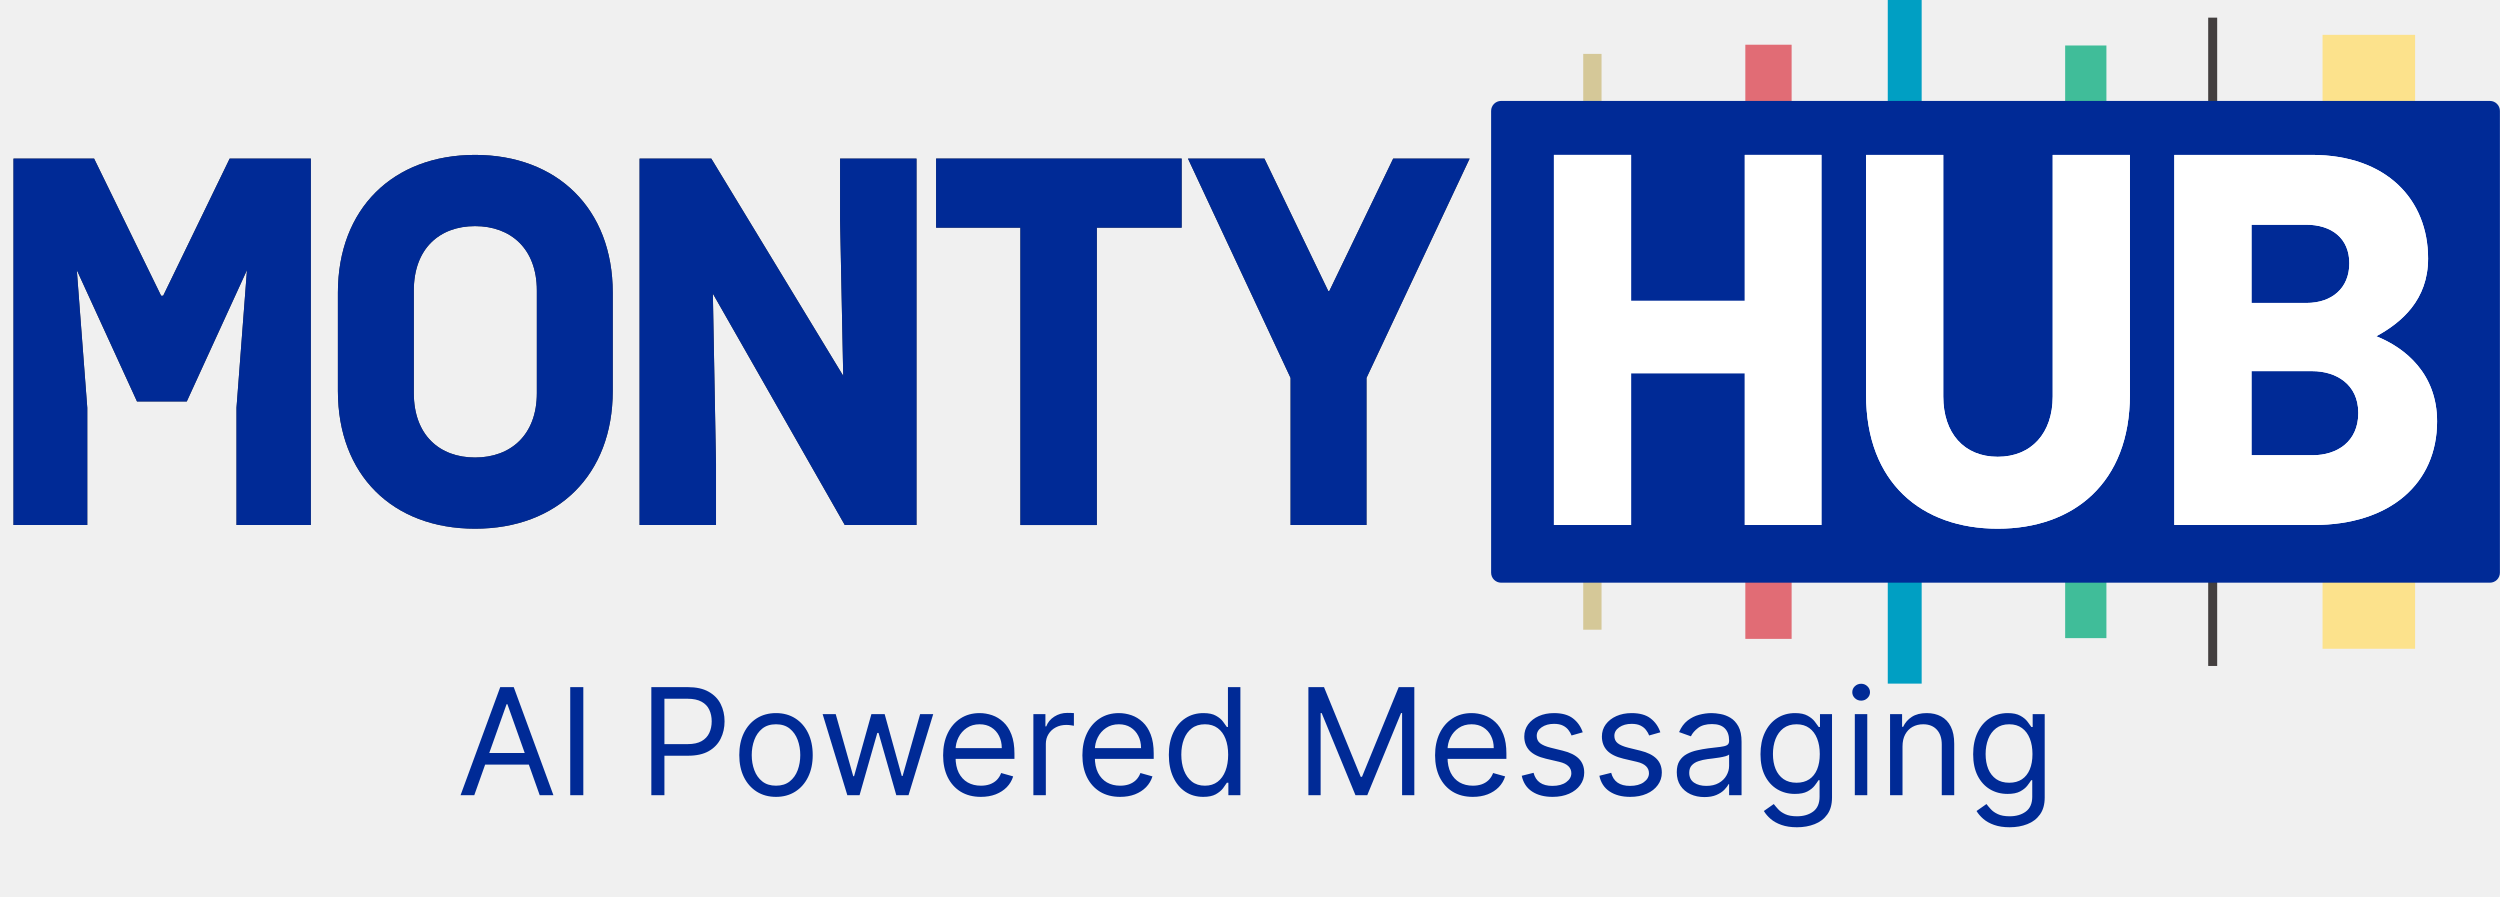
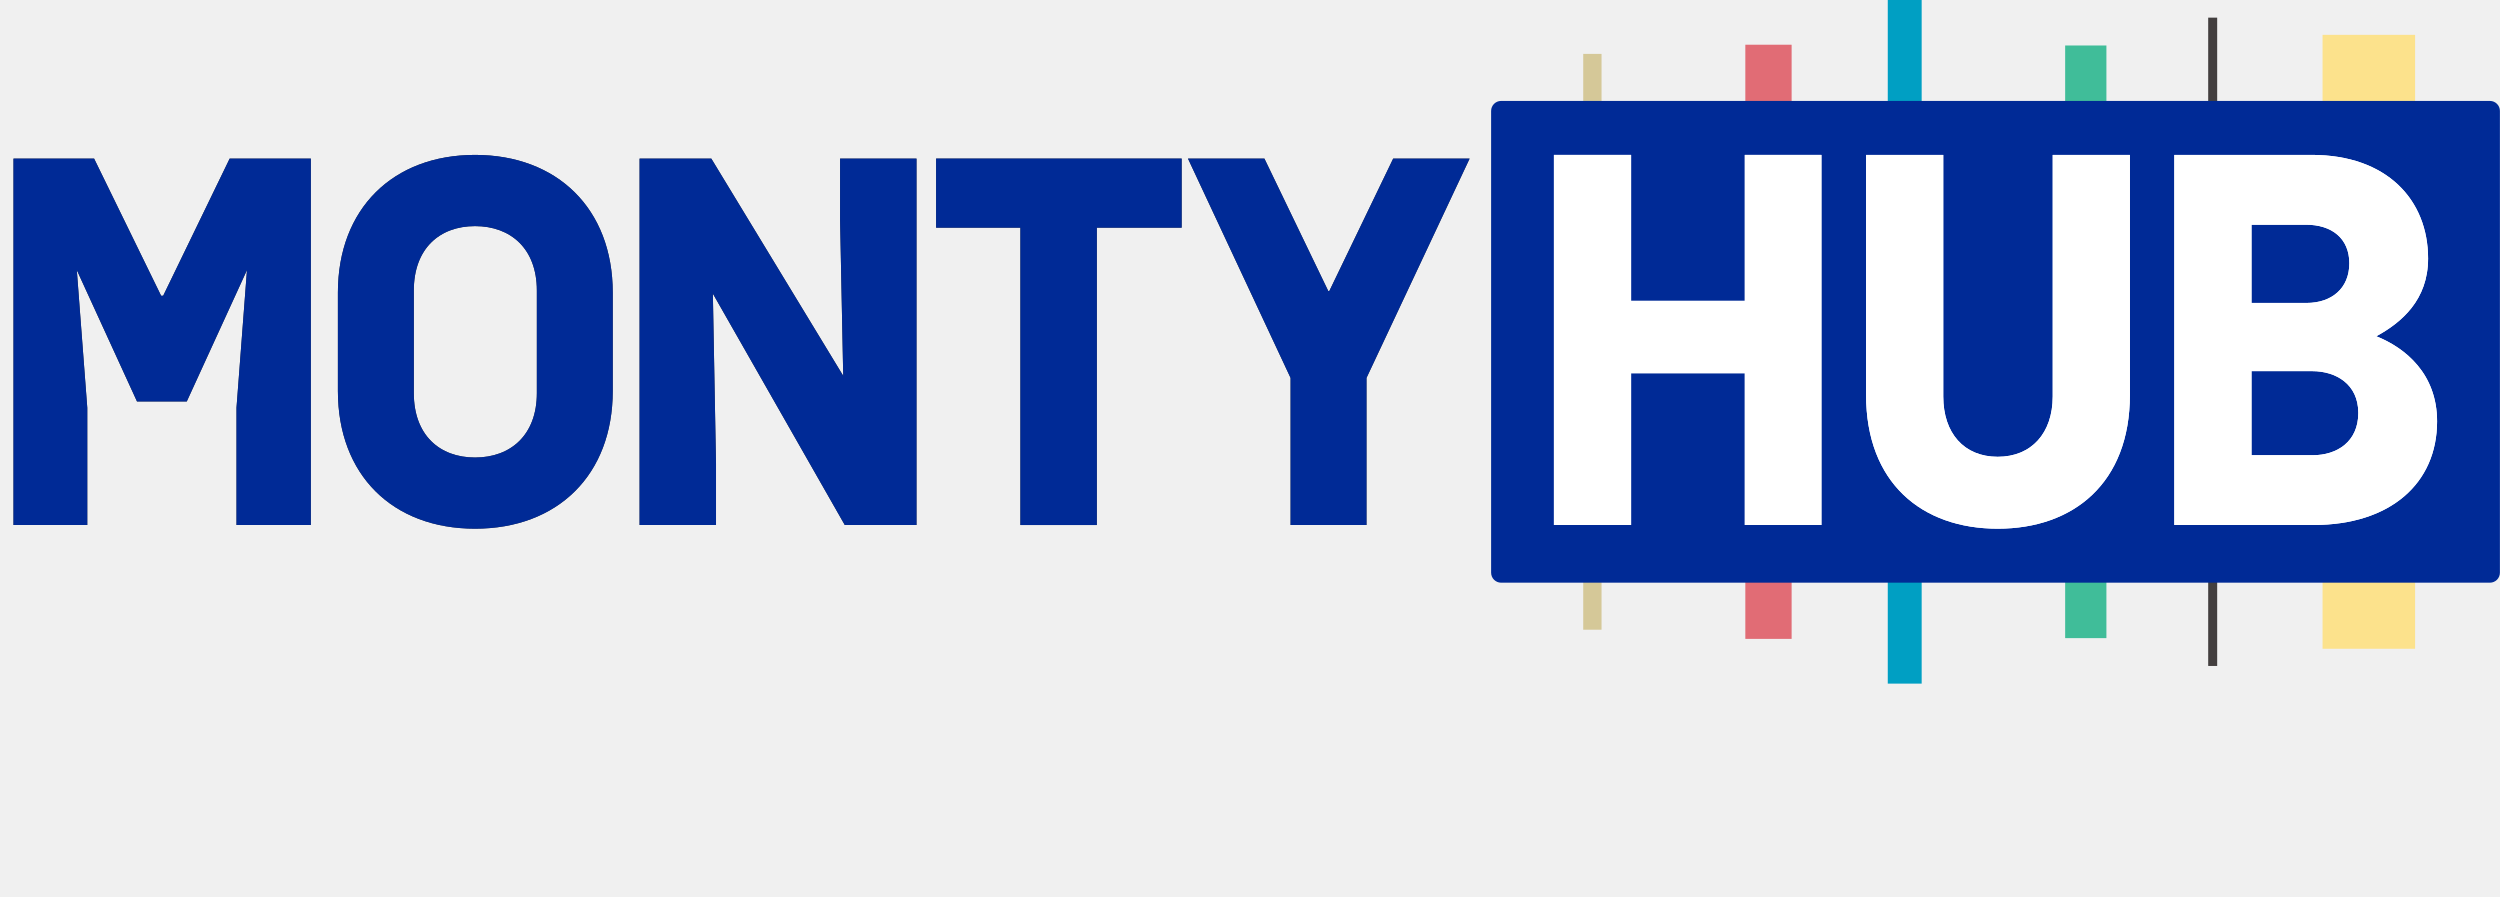
<svg xmlns="http://www.w3.org/2000/svg" width="159" height="57" viewBox="0 0 159 57" fill="none">
  <g clip-path="url(#clip0_108_773)">
    <path d="M101.858 3.427H100.693V40.05H101.858V3.427Z" fill="#D5C898" />
    <path d="M141.013 1.122H140.441V42.355H141.013V1.122Z" fill="#433F3F" />
    <path d="M113.947 2.844H111.003V40.633H113.947V2.844Z" fill="#E16C75" />
    <path d="M122.218 0H120.062V43.478H122.218V0Z" fill="#009FC3" />
    <path d="M153.6 2.216H147.714V41.262H153.6V2.216Z" fill="#FCE28C" />
    <path d="M133.968 2.893H131.344V40.585H133.968V2.893Z" fill="#40BD99" />
    <path d="M158.358 6.419H95.471C95.12 6.419 94.835 6.704 94.835 7.055V36.423C94.835 36.775 95.12 37.059 95.471 37.059H158.358C158.709 37.059 158.994 36.775 158.994 36.423V7.055C158.994 6.704 158.709 6.419 158.358 6.419Z" fill="#002A96" />
    <path d="M98.829 33.39V9.852H103.738V19.133H110.968V9.852H115.844V33.39H110.968V23.739H103.738V33.39H98.829Z" fill="white" />
    <path d="M135.462 9.852V25.118C135.462 30.699 131.898 33.625 127.055 33.625C122.212 33.625 118.682 30.699 118.682 25.118V9.852H123.592V25.219C123.592 27.539 124.903 29.052 127.055 29.052C129.207 29.052 130.552 27.539 130.552 25.219V9.852H135.461H135.462Z" fill="white" />
    <path d="M147.13 33.39H138.287V9.852H147.03C151.804 9.852 154.427 12.71 154.427 16.442C154.427 19.066 152.746 20.512 151.132 21.386C152.981 22.125 154.999 23.773 154.999 26.799C154.999 30.733 152.04 33.39 147.13 33.39ZM146.66 14.291H143.196V19.268H146.693C148.307 19.268 149.417 18.326 149.417 16.746C149.417 15.166 148.307 14.291 146.66 14.291ZM147.063 23.605H143.196V28.952H147.096C148.61 28.952 149.988 28.112 149.988 26.262C149.988 24.412 148.542 23.605 147.063 23.605Z" fill="white" />
    <path d="M98.829 33.39V9.852H103.738V19.133H110.968V9.852H115.844V33.39H110.968V23.739H103.738V33.39H98.829Z" fill="white" />
    <path d="M135.462 9.852V25.118C135.462 30.699 131.898 33.625 127.055 33.625C122.212 33.625 118.682 30.699 118.682 25.118V9.852H123.592V25.219C123.592 27.539 124.903 29.052 127.055 29.052C129.207 29.052 130.552 27.539 130.552 25.219V9.852H135.461H135.462Z" fill="white" />
    <path d="M147.13 33.39H138.287V9.852H147.03C151.804 9.852 154.427 12.71 154.427 16.442C154.427 19.066 152.746 20.512 151.132 21.386C152.981 22.125 154.999 23.773 154.999 26.799C154.999 30.733 152.04 33.39 147.13 33.39ZM146.66 14.291H143.196V19.268H146.693C148.307 19.268 149.417 18.326 149.417 16.746C149.417 15.166 148.307 14.291 146.66 14.291ZM147.063 23.605H143.196V28.952H147.096C148.61 28.952 149.988 28.112 149.988 26.262C149.988 24.412 148.542 23.605 147.063 23.605Z" fill="white" />
    <path d="M8.714 25.535L4.885 17.177L5.551 25.934V33.392H0.857V10.085H5.984L10.246 18.808H10.379L14.608 10.085H19.769V33.392H15.041V25.934L15.707 17.177L11.878 25.535H8.715H8.714Z" fill="#433F3F" />
    <path d="M21.49 18.609C21.49 13.281 24.986 9.852 30.214 9.852C35.441 9.852 38.971 13.281 38.971 18.609V24.869C38.971 30.196 35.475 33.625 30.214 33.625C24.953 33.625 21.49 30.196 21.49 24.869V18.609ZM34.143 18.476C34.143 15.812 32.478 14.381 30.215 14.381C27.951 14.381 26.319 15.813 26.319 18.476V25.003C26.319 27.667 27.951 29.098 30.215 29.098C32.478 29.098 34.143 27.666 34.143 25.003V18.476Z" fill="#433F3F" />
    <path d="M53.729 33.392L45.338 18.675L45.538 29.497V33.392H40.677V10.085H45.238L53.629 23.903L53.429 13.98V10.085H58.29V33.392H53.729Z" fill="#433F3F" />
    <path d="M69.758 14.48V33.392H64.897V14.48H59.536V10.085H75.153V14.48H69.758Z" fill="#433F3F" />
    <path d="M75.555 10.085H80.416L84.478 18.509H84.545L88.607 10.085H93.468L86.909 24.036V33.392H82.081V24.036L75.554 10.085H75.555Z" fill="#433F3F" />
    <path d="M8.714 25.535L4.885 17.177L5.551 25.934V33.392H0.857V10.085H5.984L10.246 18.808H10.379L14.608 10.085H19.769V33.392H15.041V25.934L15.707 17.177L11.878 25.535H8.715H8.714Z" fill="#002A96" />
    <path d="M21.49 18.609C21.49 13.281 24.986 9.852 30.214 9.852C35.441 9.852 38.971 13.281 38.971 18.609V24.869C38.971 30.196 35.475 33.625 30.214 33.625C24.953 33.625 21.49 30.196 21.49 24.869V18.609ZM34.143 18.476C34.143 15.812 32.478 14.381 30.215 14.381C27.951 14.381 26.319 15.813 26.319 18.476V25.003C26.319 27.667 27.951 29.098 30.215 29.098C32.478 29.098 34.143 27.666 34.143 25.003V18.476Z" fill="#002A96" />
    <path d="M53.729 33.392L45.338 18.675L45.538 29.497V33.392H40.677V10.085H45.238L53.629 23.903L53.429 13.98V10.085H58.29V33.392H53.729Z" fill="#002A96" />
    <path d="M69.758 14.48V33.392H64.897V14.48H59.536V10.085H75.153V14.48H69.758Z" fill="#002A96" />
    <path d="M75.555 10.085H80.416L84.478 18.509H84.545L88.607 10.085H93.468L86.909 24.036V33.392H82.081V24.036L75.554 10.085H75.555Z" fill="#002A96" />
-     <path d="M30.164 50.574H29.292L31.815 43.702H32.674L35.197 50.574H34.325L32.271 44.789H32.218L30.164 50.574ZM30.486 47.889H34.003V48.628H30.486V47.889ZM37.099 43.702V50.574H36.267V43.702H37.099ZM41.425 50.574V43.702H43.747C44.286 43.702 44.727 43.799 45.069 43.994C45.413 44.186 45.669 44.447 45.834 44.776C45.999 45.105 46.082 45.471 46.082 45.876C46.082 46.281 45.999 46.649 45.834 46.98C45.671 47.311 45.418 47.575 45.076 47.772C44.733 47.967 44.295 48.064 43.76 48.064H42.096V47.326H43.734C44.103 47.326 44.399 47.262 44.623 47.135C44.846 47.007 45.009 46.835 45.109 46.618C45.212 46.399 45.264 46.151 45.264 45.876C45.264 45.601 45.212 45.355 45.109 45.138C45.009 44.921 44.845 44.751 44.619 44.628C44.394 44.503 44.094 44.44 43.72 44.44H42.257V50.574H41.425ZM49.354 50.681C48.888 50.681 48.48 50.57 48.129 50.349C47.78 50.127 47.507 49.818 47.31 49.419C47.116 49.021 47.018 48.556 47.018 48.024C47.018 47.487 47.116 47.018 47.31 46.618C47.507 46.217 47.78 45.907 48.129 45.685C48.48 45.464 48.888 45.353 49.354 45.353C49.819 45.353 50.226 45.464 50.575 45.685C50.926 45.907 51.199 46.217 51.394 46.618C51.59 47.018 51.689 47.487 51.689 48.024C51.689 48.556 51.59 49.021 51.394 49.419C51.199 49.818 50.926 50.127 50.575 50.349C50.226 50.57 49.819 50.681 49.354 50.681ZM49.354 49.97C49.707 49.97 49.998 49.879 50.226 49.698C50.454 49.517 50.623 49.279 50.733 48.983C50.842 48.688 50.897 48.368 50.897 48.024C50.897 47.679 50.842 47.358 50.733 47.061C50.623 46.763 50.454 46.523 50.226 46.339C49.998 46.156 49.707 46.064 49.354 46.064C49 46.064 48.709 46.156 48.481 46.339C48.253 46.523 48.084 46.763 47.975 47.061C47.865 47.358 47.81 47.679 47.81 48.024C47.81 48.368 47.865 48.688 47.975 48.983C48.084 49.279 48.253 49.517 48.481 49.698C48.709 49.879 49 49.97 49.354 49.97ZM53.89 50.574L52.32 45.42H53.152L54.266 49.366H54.319L55.42 45.42H56.265L57.352 49.352H57.406L58.52 45.42H59.352L57.782 50.574H57.004L55.876 46.614H55.796L54.668 50.574H53.89ZM62.385 50.681C61.888 50.681 61.46 50.571 61.099 50.352C60.742 50.131 60.465 49.822 60.271 49.426C60.078 49.028 59.982 48.565 59.982 48.037C59.982 47.509 60.078 47.044 60.271 46.641C60.465 46.236 60.736 45.921 61.083 45.695C61.432 45.467 61.839 45.353 62.304 45.353C62.572 45.353 62.837 45.398 63.099 45.487C63.361 45.577 63.599 45.722 63.814 45.923C64.029 46.122 64.2 46.386 64.327 46.715C64.455 47.044 64.519 47.449 64.519 47.93V48.265H60.546V47.581H63.713C63.713 47.29 63.655 47.031 63.539 46.802C63.425 46.574 63.261 46.394 63.049 46.262C62.839 46.13 62.59 46.064 62.304 46.064C61.989 46.064 61.716 46.142 61.485 46.299C61.257 46.453 61.082 46.655 60.959 46.903C60.836 47.151 60.774 47.417 60.774 47.702V48.158C60.774 48.547 60.841 48.877 60.975 49.148C61.112 49.416 61.301 49.621 61.542 49.762C61.784 49.9 62.065 49.97 62.385 49.97C62.593 49.97 62.781 49.941 62.948 49.883C63.118 49.822 63.265 49.733 63.388 49.614C63.511 49.493 63.606 49.343 63.673 49.164L64.438 49.379C64.358 49.639 64.222 49.867 64.032 50.064C63.842 50.258 63.607 50.41 63.327 50.52C63.048 50.627 62.733 50.681 62.385 50.681ZM65.723 50.574V45.42H66.488V46.198H66.542C66.636 45.943 66.806 45.736 67.052 45.578C67.298 45.419 67.575 45.34 67.884 45.34C67.942 45.34 68.015 45.341 68.102 45.343C68.189 45.345 68.255 45.348 68.3 45.353V46.158C68.273 46.151 68.212 46.141 68.115 46.128C68.021 46.112 67.922 46.105 67.817 46.105C67.566 46.105 67.343 46.157 67.146 46.262C66.951 46.365 66.797 46.508 66.683 46.692C66.571 46.873 66.515 47.08 66.515 47.312V50.574H65.723ZM71.242 50.681C70.746 50.681 70.317 50.571 69.957 50.352C69.6 50.131 69.323 49.822 69.129 49.426C68.936 49.028 68.84 48.565 68.84 48.037C68.84 47.509 68.936 47.044 69.129 46.641C69.323 46.236 69.594 45.921 69.941 45.695C70.29 45.467 70.697 45.353 71.162 45.353C71.43 45.353 71.695 45.398 71.957 45.487C72.219 45.577 72.457 45.722 72.672 45.923C72.886 46.122 73.058 46.386 73.185 46.715C73.313 47.044 73.376 47.449 73.376 47.93V48.265H69.404V47.581H72.571C72.571 47.29 72.513 47.031 72.397 46.802C72.282 46.574 72.119 46.394 71.907 46.262C71.697 46.13 71.448 46.064 71.162 46.064C70.847 46.064 70.574 46.142 70.343 46.299C70.115 46.453 69.939 46.655 69.816 46.903C69.693 47.151 69.632 47.417 69.632 47.702V48.158C69.632 48.547 69.699 48.877 69.833 49.148C69.97 49.416 70.159 49.621 70.4 49.762C70.642 49.9 70.923 49.97 71.242 49.97C71.45 49.97 71.638 49.941 71.806 49.883C71.976 49.822 72.123 49.733 72.246 49.614C72.369 49.493 72.464 49.343 72.531 49.164L73.296 49.379C73.215 49.639 73.08 49.867 72.89 50.064C72.7 50.258 72.465 50.41 72.185 50.52C71.906 50.627 71.591 50.681 71.242 50.681ZM76.527 50.681C76.097 50.681 75.718 50.573 75.389 50.356C75.061 50.136 74.803 49.828 74.618 49.429C74.432 49.029 74.339 48.556 74.339 48.01C74.339 47.469 74.432 46.999 74.618 46.601C74.803 46.203 75.062 45.895 75.393 45.678C75.724 45.461 76.106 45.353 76.54 45.353C76.876 45.353 77.141 45.409 77.335 45.521C77.532 45.63 77.682 45.755 77.785 45.897C77.89 46.035 77.972 46.149 78.03 46.239H78.097V43.702H78.889V50.574H78.124V49.782H78.03C77.972 49.876 77.889 49.994 77.782 50.138C77.674 50.278 77.521 50.405 77.322 50.517C77.123 50.626 76.858 50.681 76.527 50.681ZM76.634 49.97C76.952 49.97 77.22 49.887 77.44 49.721C77.659 49.554 77.825 49.322 77.939 49.027C78.054 48.729 78.111 48.386 78.111 47.997C78.111 47.612 78.055 47.276 77.943 46.987C77.831 46.696 77.665 46.47 77.446 46.309C77.227 46.146 76.956 46.064 76.634 46.064C76.299 46.064 76.019 46.15 75.796 46.323C75.574 46.493 75.407 46.724 75.296 47.017C75.186 47.308 75.131 47.635 75.131 47.997C75.131 48.364 75.187 48.697 75.299 48.997C75.413 49.294 75.581 49.531 75.802 49.708C76.026 49.883 76.303 49.97 76.634 49.97ZM83.214 43.702H84.207L86.542 49.406H86.623L88.958 43.702H89.951V50.574H89.173V45.353H89.106L86.958 50.574H86.207L84.059 45.353H83.992V50.574H83.214V43.702ZM93.673 50.681C93.177 50.681 92.748 50.571 92.388 50.352C92.03 50.131 91.754 49.822 91.559 49.426C91.367 49.028 91.271 48.565 91.271 48.037C91.271 47.509 91.367 47.044 91.559 46.641C91.754 46.236 92.025 45.921 92.371 45.695C92.72 45.467 93.127 45.353 93.593 45.353C93.861 45.353 94.126 45.398 94.388 45.487C94.649 45.577 94.888 45.722 95.102 45.923C95.317 46.122 95.488 46.386 95.616 46.715C95.743 47.044 95.807 47.449 95.807 47.93V48.265H91.834V47.581H95.002C95.002 47.29 94.944 47.031 94.827 46.802C94.713 46.574 94.55 46.394 94.337 46.262C94.127 46.13 93.879 46.064 93.593 46.064C93.277 46.064 93.004 46.142 92.774 46.299C92.546 46.453 92.37 46.655 92.247 46.903C92.124 47.151 92.063 47.417 92.063 47.702V48.158C92.063 48.547 92.13 48.877 92.264 49.148C92.4 49.416 92.589 49.621 92.831 49.762C93.073 49.9 93.353 49.97 93.673 49.97C93.881 49.97 94.069 49.941 94.237 49.883C94.407 49.822 94.553 49.733 94.676 49.614C94.799 49.493 94.894 49.343 94.962 49.164L95.727 49.379C95.646 49.639 95.511 49.867 95.32 50.064C95.13 50.258 94.895 50.41 94.616 50.52C94.336 50.627 94.022 50.681 93.673 50.681ZM100.662 46.574L99.951 46.776C99.906 46.657 99.84 46.542 99.753 46.43C99.668 46.316 99.552 46.222 99.404 46.148C99.256 46.074 99.067 46.037 98.837 46.037C98.521 46.037 98.259 46.11 98.048 46.255C97.84 46.399 97.736 46.581 97.736 46.802C97.736 46.999 97.808 47.155 97.951 47.269C98.094 47.383 98.318 47.478 98.622 47.554L99.387 47.742C99.848 47.854 100.191 48.025 100.417 48.255C100.643 48.483 100.756 48.778 100.756 49.138C100.756 49.433 100.671 49.697 100.501 49.929C100.333 50.162 100.098 50.346 99.796 50.48C99.494 50.614 99.143 50.681 98.743 50.681C98.217 50.681 97.782 50.567 97.438 50.339C97.093 50.111 96.875 49.777 96.783 49.339L97.535 49.151C97.606 49.428 97.742 49.636 97.941 49.775C98.142 49.914 98.405 49.983 98.729 49.983C99.099 49.983 99.391 49.905 99.609 49.748C99.828 49.59 99.937 49.399 99.937 49.178C99.937 48.999 99.875 48.849 99.749 48.728C99.624 48.605 99.432 48.514 99.172 48.453L98.313 48.252C97.841 48.14 97.495 47.967 97.273 47.732C97.054 47.495 96.944 47.198 96.944 46.843C96.944 46.552 97.026 46.295 97.189 46.071C97.355 45.847 97.58 45.672 97.864 45.544C98.15 45.417 98.474 45.353 98.837 45.353C99.347 45.353 99.747 45.465 100.038 45.688C100.331 45.912 100.539 46.207 100.662 46.574ZM105.598 46.574L104.887 46.776C104.842 46.657 104.776 46.542 104.689 46.43C104.604 46.316 104.488 46.222 104.34 46.148C104.193 46.074 104.004 46.037 103.773 46.037C103.458 46.037 103.195 46.11 102.985 46.255C102.777 46.399 102.673 46.581 102.673 46.802C102.673 46.999 102.744 47.155 102.887 47.269C103.031 47.383 103.254 47.478 103.558 47.554L104.323 47.742C104.784 47.854 105.128 48.025 105.354 48.255C105.579 48.483 105.692 48.778 105.692 49.138C105.692 49.433 105.607 49.697 105.437 49.929C105.27 50.162 105.035 50.346 104.733 50.48C104.431 50.614 104.08 50.681 103.679 50.681C103.154 50.681 102.719 50.567 102.374 50.339C102.03 50.111 101.811 49.777 101.72 49.339L102.471 49.151C102.543 49.428 102.678 49.636 102.877 49.775C103.079 49.914 103.341 49.983 103.666 49.983C104.035 49.983 104.328 49.905 104.545 49.748C104.764 49.59 104.874 49.399 104.874 49.178C104.874 48.999 104.811 48.849 104.686 48.728C104.561 48.605 104.368 48.514 104.109 48.453L103.25 48.252C102.778 48.14 102.431 47.967 102.21 47.732C101.99 47.495 101.881 47.198 101.881 46.843C101.881 46.552 101.962 46.295 102.126 46.071C102.291 45.847 102.516 45.672 102.8 45.544C103.086 45.417 103.411 45.353 103.773 45.353C104.283 45.353 104.684 45.465 104.974 45.688C105.267 45.912 105.475 46.207 105.598 46.574ZM108.401 50.694C108.074 50.694 107.778 50.633 107.512 50.51C107.246 50.385 107.034 50.205 106.878 49.97C106.721 49.733 106.643 49.446 106.643 49.111C106.643 48.816 106.701 48.576 106.817 48.393C106.934 48.207 107.089 48.062 107.284 47.957C107.478 47.851 107.693 47.773 107.928 47.722C108.165 47.668 108.403 47.626 108.642 47.594C108.956 47.554 109.21 47.524 109.404 47.504C109.601 47.481 109.744 47.444 109.834 47.393C109.925 47.342 109.971 47.252 109.971 47.124V47.098C109.971 46.767 109.881 46.509 109.699 46.326C109.52 46.142 109.249 46.051 108.884 46.051C108.506 46.051 108.21 46.134 107.995 46.299C107.78 46.465 107.629 46.641 107.542 46.829L106.79 46.561C106.925 46.248 107.104 46.004 107.327 45.829C107.553 45.653 107.799 45.53 108.065 45.46C108.334 45.389 108.598 45.353 108.857 45.353C109.023 45.353 109.213 45.373 109.428 45.413C109.645 45.451 109.854 45.531 110.055 45.651C110.259 45.772 110.427 45.955 110.562 46.198C110.696 46.442 110.763 46.769 110.763 47.178V50.574H109.971V49.876H109.931C109.877 49.988 109.788 50.107 109.662 50.235C109.537 50.362 109.371 50.471 109.163 50.56C108.955 50.65 108.701 50.694 108.401 50.694ZM108.522 49.983C108.835 49.983 109.099 49.922 109.314 49.799C109.531 49.676 109.694 49.517 109.803 49.322C109.915 49.128 109.971 48.923 109.971 48.708V47.983C109.938 48.024 109.864 48.061 109.75 48.094C109.638 48.126 109.508 48.153 109.361 48.178C109.215 48.2 109.073 48.221 108.934 48.238C108.798 48.254 108.687 48.267 108.602 48.279C108.396 48.306 108.204 48.349 108.025 48.41C107.848 48.468 107.705 48.556 107.596 48.675C107.488 48.791 107.435 48.95 107.435 49.151C107.435 49.426 107.536 49.634 107.74 49.775C107.946 49.914 108.206 49.983 108.522 49.983ZM114.289 52.614C113.906 52.614 113.577 52.564 113.302 52.466C113.027 52.37 112.798 52.242 112.614 52.084C112.433 51.927 112.289 51.759 112.181 51.58L112.812 51.137C112.884 51.231 112.974 51.339 113.084 51.459C113.194 51.583 113.343 51.689 113.534 51.778C113.726 51.87 113.978 51.916 114.289 51.916C114.705 51.916 115.048 51.815 115.319 51.614C115.589 51.413 115.725 51.097 115.725 50.668V49.621H115.657C115.599 49.715 115.517 49.831 115.409 49.97C115.304 50.106 115.152 50.228 114.953 50.335C114.756 50.441 114.49 50.493 114.154 50.493C113.738 50.493 113.365 50.395 113.034 50.198C112.705 50.001 112.444 49.715 112.252 49.339C112.062 48.963 111.967 48.507 111.967 47.97C111.967 47.442 112.06 46.982 112.245 46.591C112.431 46.197 112.689 45.893 113.02 45.678C113.351 45.461 113.734 45.353 114.168 45.353C114.503 45.353 114.769 45.409 114.966 45.521C115.165 45.63 115.317 45.755 115.423 45.897C115.53 46.035 115.613 46.149 115.671 46.239H115.751V45.42H116.516V50.721C116.516 51.164 116.416 51.524 116.214 51.802C116.015 52.081 115.747 52.286 115.409 52.416C115.074 52.548 114.7 52.614 114.289 52.614ZM114.262 49.782C114.579 49.782 114.848 49.709 115.067 49.564C115.286 49.418 115.453 49.209 115.567 48.936C115.681 48.663 115.738 48.337 115.738 47.957C115.738 47.585 115.682 47.258 115.57 46.974C115.458 46.689 115.293 46.467 115.074 46.306C114.854 46.145 114.584 46.064 114.262 46.064C113.926 46.064 113.647 46.149 113.423 46.319C113.201 46.489 113.035 46.717 112.923 47.004C112.813 47.29 112.759 47.608 112.759 47.957C112.759 48.315 112.814 48.631 112.926 48.906C113.04 49.179 113.208 49.394 113.43 49.55C113.653 49.705 113.931 49.782 114.262 49.782ZM117.966 50.574V45.42H118.758V50.574H117.966ZM118.369 44.561C118.214 44.561 118.081 44.508 117.969 44.403C117.86 44.298 117.805 44.172 117.805 44.024C117.805 43.877 117.86 43.75 117.969 43.645C118.081 43.54 118.214 43.487 118.369 43.487C118.523 43.487 118.655 43.54 118.764 43.645C118.876 43.75 118.932 43.877 118.932 44.024C118.932 44.172 118.876 44.298 118.764 44.403C118.655 44.508 118.523 44.561 118.369 44.561ZM121 47.473V50.574H120.208V45.42H120.973V46.225H121.04C121.161 45.964 121.344 45.753 121.59 45.594C121.836 45.433 122.154 45.353 122.543 45.353C122.892 45.353 123.198 45.425 123.459 45.568C123.721 45.709 123.925 45.923 124.07 46.212C124.215 46.498 124.288 46.861 124.288 47.299V50.574H123.496V47.353C123.496 46.948 123.391 46.632 123.181 46.407C122.971 46.178 122.682 46.064 122.315 46.064C122.062 46.064 121.836 46.119 121.637 46.229C121.441 46.338 121.285 46.498 121.171 46.708C121.057 46.919 121 47.174 121 47.473ZM127.815 52.614C127.433 52.614 127.104 52.564 126.829 52.466C126.554 52.37 126.324 52.242 126.141 52.084C125.96 51.927 125.815 51.759 125.708 51.58L126.339 51.137C126.41 51.231 126.501 51.339 126.611 51.459C126.72 51.583 126.87 51.689 127.06 51.778C127.253 51.87 127.504 51.916 127.815 51.916C128.231 51.916 128.575 51.815 128.845 51.614C129.116 51.413 129.251 51.097 129.251 50.668V49.621H129.184C129.126 49.715 129.043 49.831 128.936 49.97C128.831 50.106 128.679 50.228 128.48 50.335C128.283 50.441 128.017 50.493 127.681 50.493C127.265 50.493 126.891 50.395 126.56 50.198C126.232 50.001 125.971 49.715 125.779 49.339C125.588 48.963 125.493 48.507 125.493 47.97C125.493 47.442 125.586 46.982 125.772 46.591C125.958 46.197 126.216 45.893 126.547 45.678C126.878 45.461 127.26 45.353 127.694 45.353C128.03 45.353 128.296 45.409 128.493 45.521C128.692 45.63 128.844 45.755 128.949 45.897C129.057 46.035 129.139 46.149 129.198 46.239H129.278V45.42H130.043V50.721C130.043 51.164 129.942 51.524 129.741 51.802C129.542 52.081 129.274 52.286 128.936 52.416C128.6 52.548 128.227 52.614 127.815 52.614ZM127.788 49.782C128.106 49.782 128.374 49.709 128.594 49.564C128.813 49.418 128.979 49.209 129.094 48.936C129.208 48.663 129.265 48.337 129.265 47.957C129.265 47.585 129.209 47.258 129.097 46.974C128.985 46.689 128.82 46.467 128.6 46.306C128.381 46.145 128.11 46.064 127.788 46.064C127.453 46.064 127.173 46.149 126.95 46.319C126.728 46.489 126.561 46.717 126.45 47.004C126.34 47.29 126.285 47.608 126.285 47.957C126.285 48.315 126.341 48.631 126.453 48.906C126.567 49.179 126.735 49.394 126.956 49.55C127.18 49.705 127.457 49.782 127.788 49.782Z" fill="#002A96" />
  </g>
  <defs>
    <clipPath id="clip0_108_773">
      <rect width="158.144" height="57" fill="white" transform="translate(0.860001)" />
    </clipPath>
  </defs>
</svg>
